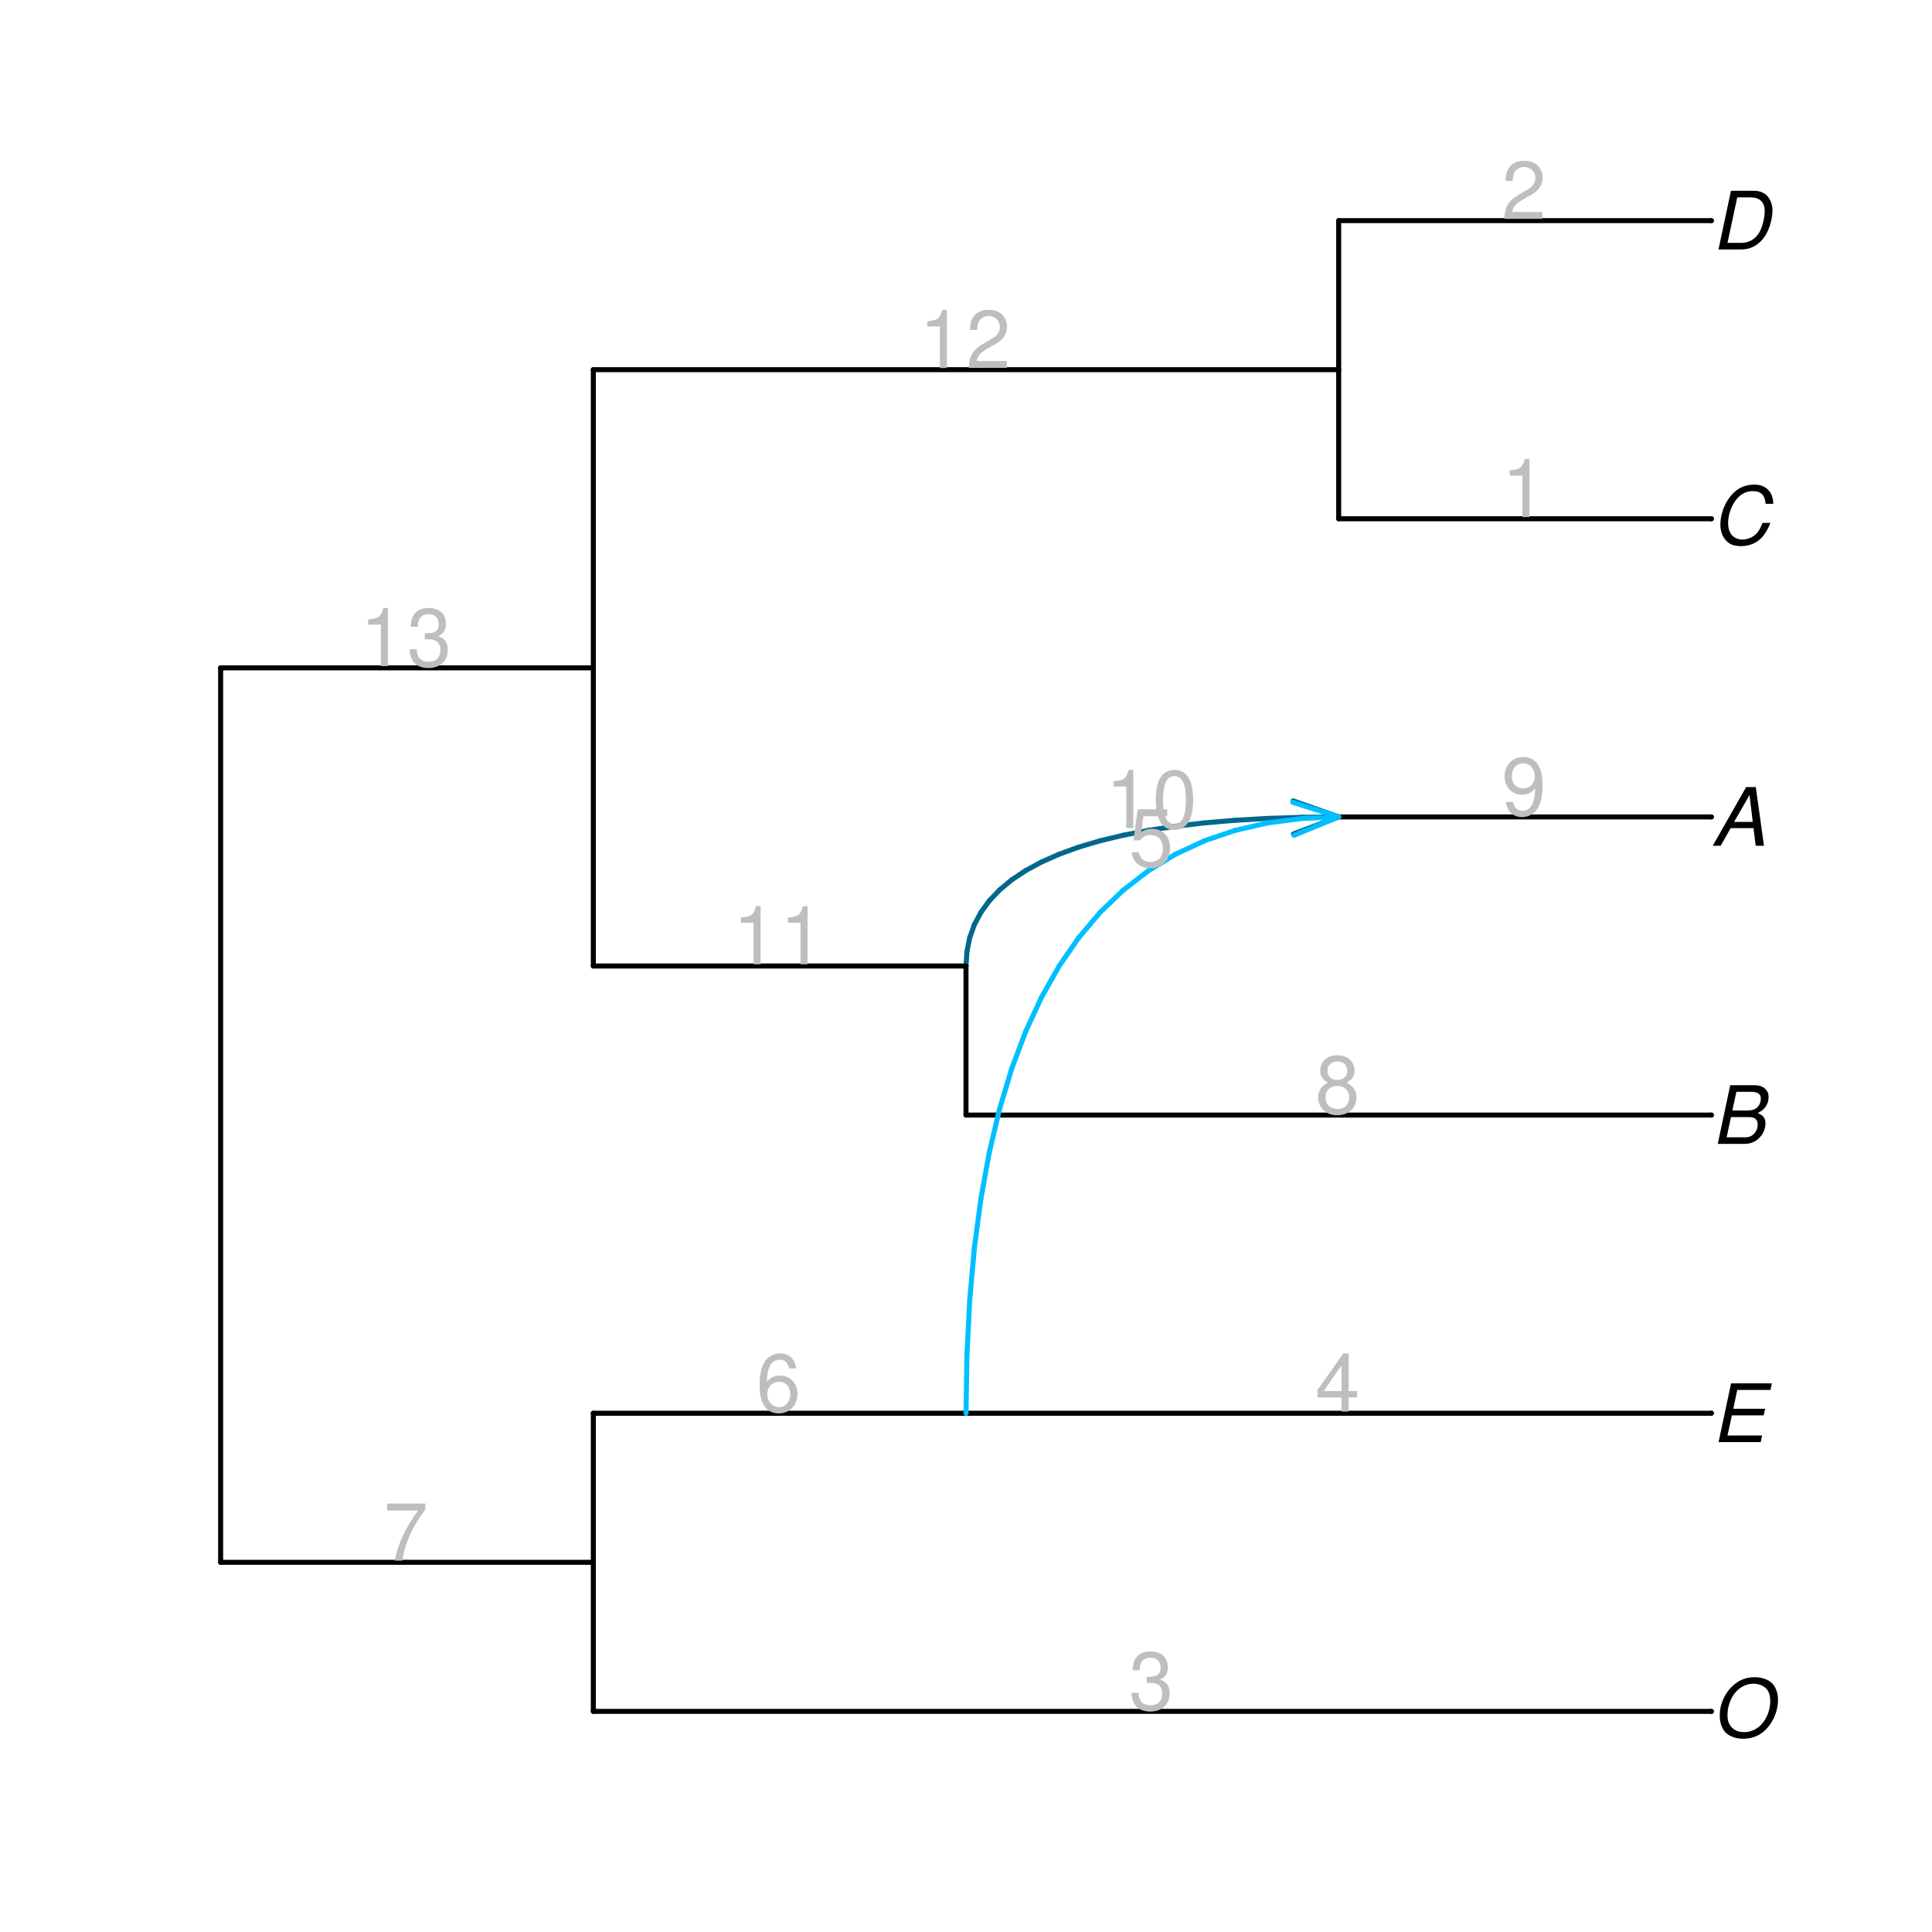
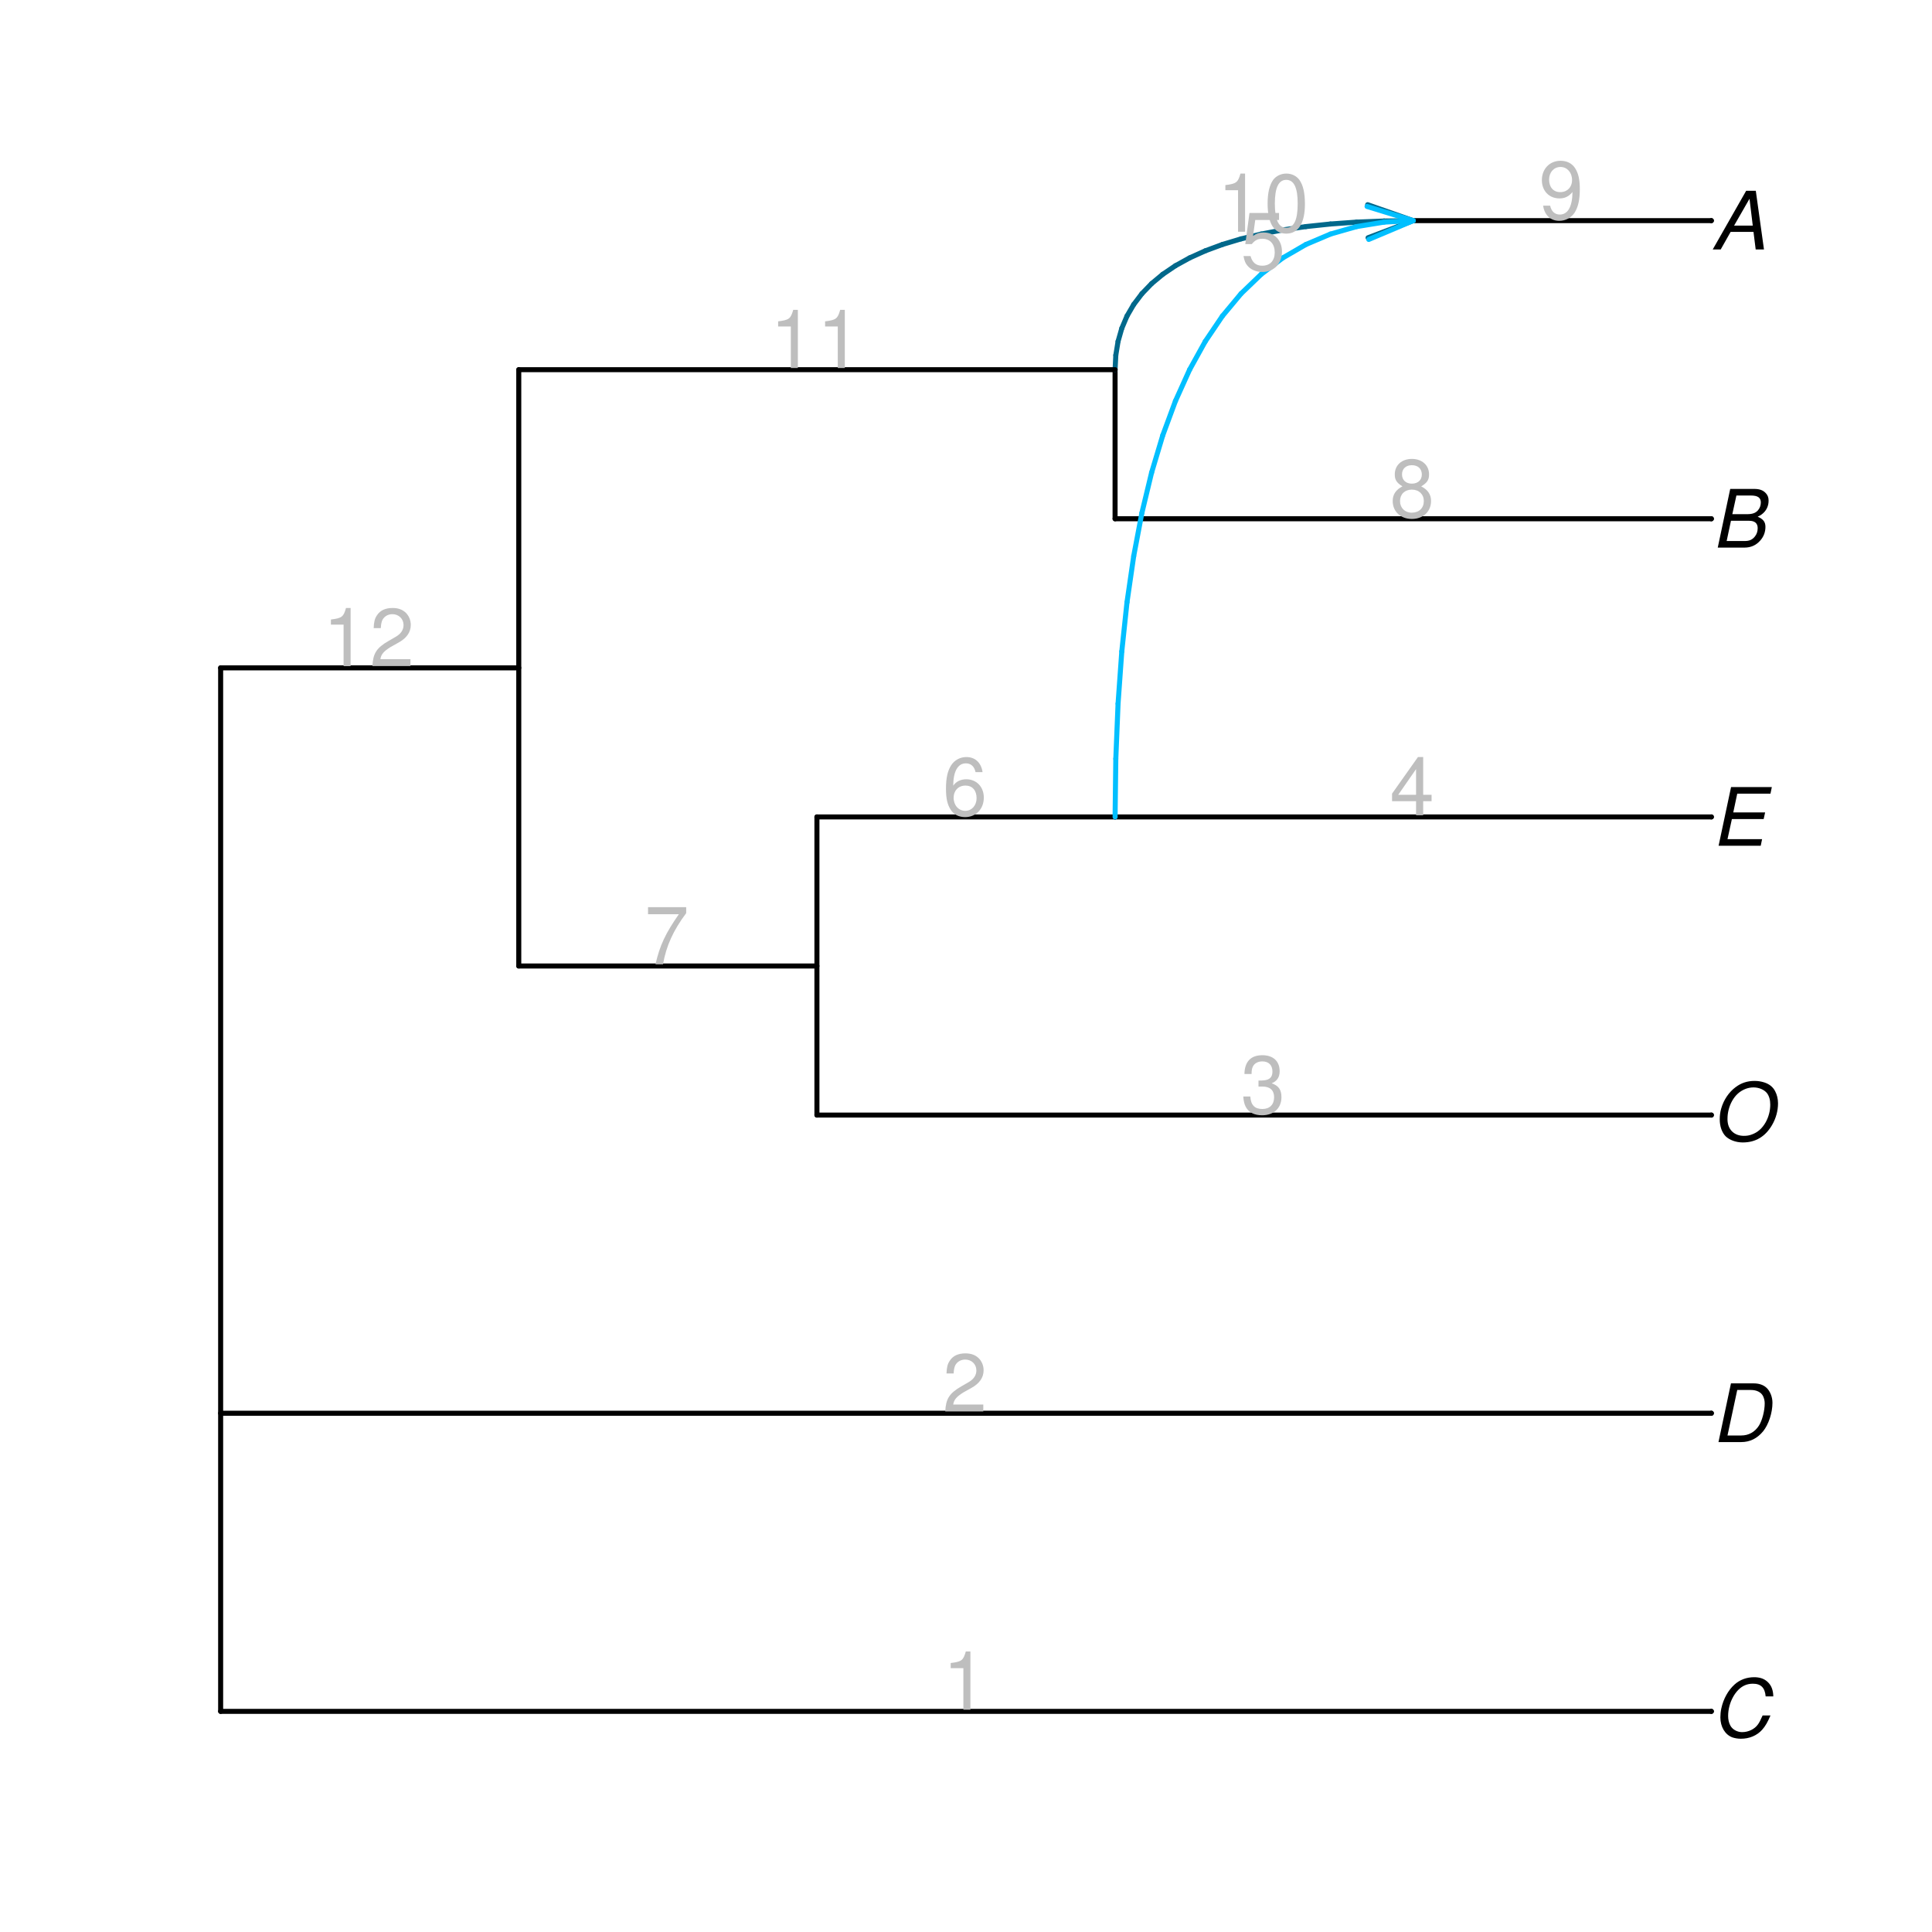
<svg xmlns="http://www.w3.org/2000/svg" xmlns:xlink="http://www.w3.org/1999/xlink" width="288pt" height="288pt" viewBox="0 0 288 288">
  <defs>
    <g>
      <g id="glyph-0-0">
        <path d="M 9.234 -6.031 C 9.219 -6.547 9.156 -6.859 9.031 -7.219 C 8.781 -7.938 8.156 -8.531 7.422 -8.75 C 7.109 -8.844 6.75 -8.891 6.391 -8.891 C 5.266 -8.891 4.25 -8.516 3.469 -7.812 C 2.5 -6.938 1.797 -5.672 1.484 -4.234 C 1.391 -3.797 1.344 -3.344 1.344 -2.906 C 1.344 -1.484 2.047 -0.328 3.125 0.078 C 3.5 0.203 3.938 0.281 4.406 0.281 C 5.672 0.281 6.781 -0.188 7.562 -1.047 C 8.031 -1.562 8.406 -2.219 8.812 -3.188 L 7.641 -3.188 C 7.344 -2.516 7.156 -2.141 6.938 -1.844 C 6.438 -1.141 5.516 -0.703 4.578 -0.703 C 3.859 -0.703 3.141 -1.094 2.828 -1.688 C 2.609 -2.094 2.5 -2.578 2.5 -3.125 C 2.5 -5.078 3.594 -7.094 5 -7.688 C 5.359 -7.844 5.766 -7.922 6.188 -7.922 C 7.391 -7.922 7.984 -7.328 8.094 -6.031 Z M 9.234 -6.031 " />
      </g>
      <g id="glyph-0-1">
        <path d="M 1.062 0 L 4.453 0 C 5.75 0 6.844 -0.547 7.719 -1.609 C 8.531 -2.609 9.109 -4.359 9.109 -5.859 C 9.109 -6.734 8.75 -7.625 8.188 -8.125 C 7.734 -8.531 7.094 -8.75 6.312 -8.75 L 2.922 -8.75 Z M 2.406 -0.984 L 3.859 -7.766 L 5.906 -7.766 C 6.734 -7.766 7.375 -7.453 7.688 -6.891 C 7.859 -6.547 7.953 -6.188 7.953 -5.766 C 7.953 -4.656 7.578 -3.219 7.094 -2.453 C 6.484 -1.5 5.562 -0.984 4.469 -0.984 Z M 2.406 -0.984 " />
      </g>
      <g id="glyph-0-2">
        <path d="M 6.438 -8.891 C 5.375 -8.891 4.453 -8.594 3.625 -7.969 C 2.609 -7.219 1.844 -6.078 1.469 -4.781 C 1.312 -4.25 1.25 -3.703 1.25 -3.156 C 1.25 -2.109 1.578 -1.203 2.125 -0.641 C 2.703 -0.078 3.672 0.281 4.688 0.281 C 6.594 0.281 8.047 -0.594 9.047 -2.312 C 9.641 -3.328 9.938 -4.453 9.938 -5.562 C 9.938 -6.203 9.781 -6.859 9.5 -7.375 C 9.172 -8 8.641 -8.422 7.875 -8.672 C 7.422 -8.812 6.969 -8.891 6.438 -8.891 Z M 6.297 -7.922 C 7.109 -7.922 7.891 -7.578 8.297 -7.062 C 8.609 -6.641 8.781 -6.078 8.781 -5.359 C 8.781 -4.453 8.547 -3.531 8.094 -2.719 C 7.578 -1.812 6.906 -1.219 6.031 -0.906 C 5.641 -0.75 5.266 -0.703 4.844 -0.703 C 3.547 -0.703 2.609 -1.469 2.438 -2.719 C 2.406 -2.891 2.406 -3.078 2.406 -3.25 C 2.406 -4.156 2.641 -5.094 3.094 -5.906 C 3.594 -6.797 4.266 -7.391 5.141 -7.719 C 5.531 -7.859 5.891 -7.922 6.297 -7.922 Z M 6.297 -7.922 " />
      </g>
      <g id="glyph-0-3">
        <path d="M 3.062 -3.984 L 7.797 -3.984 L 8.016 -4.969 L 3.266 -4.969 L 3.859 -7.766 L 8.812 -7.766 L 9.016 -8.75 L 2.938 -8.75 L 1.078 0 L 7.359 0 L 7.562 -0.984 L 2.406 -0.984 Z M 3.062 -3.984 " />
      </g>
      <g id="glyph-0-4">
        <path d="M 0.953 0 L 4.906 0 C 5.891 0 6.656 -0.344 7.281 -1.047 C 7.797 -1.625 8.062 -2.312 8.062 -3.094 C 8.062 -3.828 7.734 -4.25 6.906 -4.609 C 7.766 -4.984 8.328 -5.656 8.484 -6.484 C 8.516 -6.641 8.531 -6.812 8.531 -7.016 C 8.531 -7.469 8.406 -7.812 8.094 -8.141 C 7.688 -8.562 7.188 -8.75 6.359 -8.75 L 2.812 -8.75 Z M 3.125 -4.984 L 3.734 -7.766 L 5.891 -7.766 C 6.922 -7.766 7.375 -7.438 7.375 -6.734 C 7.375 -6.281 7.219 -5.859 6.922 -5.531 C 6.562 -5.141 6.094 -4.984 5.297 -4.984 Z M 2.281 -0.984 L 2.922 -4 L 5.641 -4 C 6.469 -4 6.906 -3.625 6.906 -2.906 C 6.906 -2.438 6.781 -2.031 6.5 -1.672 C 6.125 -1.188 5.672 -0.984 5 -0.984 Z M 2.281 -0.984 " />
      </g>
      <g id="glyph-0-5">
        <path d="M 6.281 -2.625 L 6.609 0 L 7.844 0 L 6.625 -8.75 L 5.188 -8.75 L 0.203 0 L 1.391 0 L 2.875 -2.625 Z M 6.172 -3.562 L 3.391 -3.562 L 5.688 -7.562 Z M 6.172 -3.562 " />
      </g>
      <g id="glyph-1-0">
        <path d="M 3.109 -6.188 L 3.109 0 L 4.156 0 L 4.156 -8.672 L 3.469 -8.672 C 3.094 -7.344 2.859 -7.156 1.219 -6.953 L 1.219 -6.188 Z M 3.109 -6.188 " />
      </g>
      <g id="glyph-1-1">
        <path d="M 6.078 -1.047 L 1.594 -1.047 C 1.703 -1.766 2.094 -2.219 3.125 -2.859 L 4.328 -3.531 C 5.516 -4.188 6.125 -5.078 6.125 -6.141 C 6.125 -6.859 5.844 -7.531 5.344 -8 C 4.844 -8.453 4.219 -8.672 3.406 -8.672 C 2.328 -8.672 1.531 -8.297 1.062 -7.547 C 0.75 -7.094 0.625 -6.547 0.594 -5.672 L 1.656 -5.672 C 1.688 -6.266 1.766 -6.609 1.906 -6.906 C 2.188 -7.422 2.734 -7.75 3.375 -7.75 C 4.328 -7.75 5.047 -7.062 5.047 -6.125 C 5.047 -5.422 4.656 -4.828 3.906 -4.391 L 2.797 -3.75 C 1.016 -2.719 0.5 -1.906 0.406 -0.016 L 6.078 -0.016 Z M 6.078 -1.047 " />
      </g>
      <g id="glyph-1-2">
        <path d="M 2.656 -4 L 3.234 -4 C 4.375 -4 4.984 -3.453 4.984 -2.406 C 4.984 -1.312 4.328 -0.656 3.234 -0.656 C 2.078 -0.656 1.516 -1.25 1.438 -2.516 L 0.391 -2.516 C 0.438 -1.828 0.547 -1.375 0.75 -0.984 C 1.203 -0.141 2.031 0.281 3.188 0.281 C 4.938 0.281 6.078 -0.781 6.078 -2.422 C 6.078 -3.531 5.656 -4.125 4.625 -4.484 C 5.422 -4.812 5.812 -5.406 5.812 -6.281 C 5.812 -7.781 4.844 -8.672 3.234 -8.672 C 1.516 -8.672 0.594 -7.719 0.562 -5.875 L 1.625 -5.875 C 1.625 -6.406 1.688 -6.703 1.812 -6.969 C 2.047 -7.469 2.578 -7.75 3.234 -7.75 C 4.172 -7.75 4.734 -7.188 4.734 -6.25 C 4.734 -5.641 4.531 -5.266 4.062 -5.062 C 3.766 -4.938 3.391 -4.891 2.656 -4.891 Z M 2.656 -4 " />
      </g>
      <g id="glyph-1-3">
        <path d="M 3.922 -2.094 L 3.922 0 L 4.984 0 L 4.984 -2.094 L 6.234 -2.094 L 6.234 -3.047 L 4.984 -3.047 L 4.984 -8.672 L 4.203 -8.672 L 0.344 -3.219 L 0.344 -2.094 Z M 3.922 -3.047 L 1.266 -3.047 L 3.922 -6.875 Z M 3.922 -3.047 " />
      </g>
      <g id="glyph-1-4">
        <path d="M 5.719 -8.516 L 1.312 -8.516 L 0.688 -3.875 L 1.656 -3.875 C 2.141 -4.469 2.562 -4.672 3.234 -4.672 C 4.375 -4.672 5.078 -3.891 5.078 -2.625 C 5.078 -1.406 4.375 -0.656 3.219 -0.656 C 2.297 -0.656 1.734 -1.125 1.469 -2.094 L 0.422 -2.094 C 0.562 -1.391 0.688 -1.062 0.938 -0.75 C 1.422 -0.094 2.281 0.281 3.234 0.281 C 4.953 0.281 6.156 -0.969 6.156 -2.766 C 6.156 -4.453 5.047 -5.609 3.406 -5.609 C 2.812 -5.609 2.328 -5.453 1.844 -5.094 L 2.172 -7.469 L 5.719 -7.469 Z M 5.719 -8.516 " />
      </g>
      <g id="glyph-1-5">
        <path d="M 5.969 -6.422 C 5.766 -7.844 4.859 -8.672 3.562 -8.672 C 2.625 -8.672 1.781 -8.219 1.281 -7.438 C 0.75 -6.594 0.516 -5.531 0.516 -3.953 C 0.516 -2.5 0.719 -1.578 1.234 -0.797 C 1.688 -0.094 2.438 0.281 3.375 0.281 C 4.984 0.281 6.156 -0.938 6.156 -2.625 C 6.156 -4.219 5.078 -5.359 3.547 -5.359 C 2.719 -5.359 2.047 -5.047 1.594 -4.406 C 1.609 -6.547 2.281 -7.734 3.484 -7.734 C 4.234 -7.734 4.75 -7.266 4.922 -6.422 Z M 3.422 -4.422 C 4.438 -4.422 5.078 -3.703 5.078 -2.547 C 5.078 -1.453 4.359 -0.656 3.391 -0.656 C 2.406 -0.656 1.656 -1.484 1.656 -2.594 C 1.656 -3.672 2.375 -4.422 3.422 -4.422 Z M 3.422 -4.422 " />
      </g>
      <g id="glyph-1-6">
        <path d="M 6.234 -8.516 L 0.547 -8.516 L 0.547 -7.469 L 5.141 -7.469 C 3.125 -4.578 2.297 -2.797 1.656 0 L 2.781 0 C 3.25 -2.719 4.312 -5.062 6.234 -7.625 Z M 6.234 -8.516 " />
      </g>
      <g id="glyph-1-7">
        <path d="M 4.688 -4.578 C 5.578 -5.109 5.859 -5.547 5.859 -6.359 C 5.859 -7.734 4.812 -8.672 3.297 -8.672 C 1.797 -8.672 0.75 -7.734 0.75 -6.375 C 0.75 -5.547 1.016 -5.125 1.891 -4.578 C 0.922 -4.078 0.438 -3.375 0.438 -2.406 C 0.438 -0.828 1.609 0.281 3.297 0.281 C 4.984 0.281 6.156 -0.828 6.156 -2.406 C 6.156 -3.375 5.672 -4.078 4.688 -4.578 Z M 3.297 -7.734 C 4.203 -7.734 4.781 -7.203 4.781 -6.344 C 4.781 -5.516 4.188 -4.984 3.297 -4.984 C 2.406 -4.984 1.828 -5.516 1.828 -6.359 C 1.828 -7.203 2.406 -7.734 3.297 -7.734 Z M 3.297 -4.094 C 4.359 -4.094 5.078 -3.391 5.078 -2.391 C 5.078 -1.344 4.375 -0.656 3.281 -0.656 C 2.25 -0.656 1.531 -1.375 1.531 -2.375 C 1.531 -3.406 2.234 -4.094 3.297 -4.094 Z M 3.297 -4.094 " />
      </g>
      <g id="glyph-1-8">
        <path d="M 0.641 -1.984 C 0.844 -0.562 1.75 0.281 3.047 0.281 C 4 0.281 4.844 -0.188 5.344 -0.953 C 5.875 -1.812 6.109 -2.875 6.109 -4.438 C 6.109 -5.906 5.891 -6.828 5.391 -7.594 C 4.922 -8.297 4.172 -8.672 3.234 -8.672 C 1.625 -8.672 0.453 -7.469 0.453 -5.781 C 0.453 -4.188 1.531 -3.062 3.078 -3.062 C 3.875 -3.062 4.469 -3.344 5.016 -4.016 C 5 -1.844 4.328 -0.656 3.125 -0.656 C 2.375 -0.656 1.859 -1.141 1.688 -1.984 Z M 3.234 -7.75 C 4.219 -7.75 4.953 -6.922 4.953 -5.812 C 4.953 -4.734 4.234 -4 3.188 -4 C 2.172 -4 1.531 -4.719 1.531 -5.875 C 1.531 -6.953 2.25 -7.75 3.234 -7.75 Z M 3.234 -7.75 " />
      </g>
      <g id="glyph-1-9">
        <path d="M 3.297 -8.672 C 2.516 -8.672 1.781 -8.312 1.344 -7.734 C 0.797 -6.953 0.516 -5.812 0.516 -4.203 C 0.516 -1.266 1.469 0.281 3.297 0.281 C 5.094 0.281 6.078 -1.266 6.078 -4.125 C 6.078 -5.812 5.812 -6.938 5.25 -7.734 C 4.812 -8.328 4.109 -8.672 3.297 -8.672 Z M 3.297 -7.734 C 4.438 -7.734 5 -6.578 5 -4.219 C 5 -1.75 4.453 -0.594 3.281 -0.594 C 2.156 -0.594 1.594 -1.797 1.594 -4.188 C 1.594 -6.578 2.156 -7.734 3.297 -7.734 Z M 3.297 -7.734 " />
      </g>
    </g>
  </defs>
  <rect x="-28.8" y="-28.8" width="345.6" height="345.6" fill="rgb(100%, 100%, 100%)" fill-opacity="1" />
+   <path fill="none" stroke-width="0.75" stroke-linecap="round" stroke-linejoin="round" stroke="rgb(0%, 0%, 0%)" stroke-opacity="1" stroke-miterlimit="10" d="M 255.109 255.109 L 255.109 255.109 " />
+   <path fill="none" stroke-width="0.75" stroke-linecap="round" stroke-linejoin="round" stroke="rgb(0%, 0%, 0%)" stroke-opacity="1" stroke-miterlimit="10" d="M 255.109 210.668 L 255.109 210.668 " />
+   <path fill="none" stroke-width="0.75" stroke-linecap="round" stroke-linejoin="round" stroke="rgb(0%, 0%, 0%)" stroke-opacity="1" stroke-miterlimit="10" d="M 255.109 166.223 L 255.109 166.223 " />
+   <path fill="none" stroke-width="0.75" stroke-linecap="round" stroke-linejoin="round" stroke="rgb(0%, 0%, 0%)" stroke-opacity="1" stroke-miterlimit="10" d="M 255.109 121.777 L 255.109 121.777 " />
+   <path fill="none" stroke-width="0.75" stroke-linecap="round" stroke-linejoin="round" stroke="rgb(0%, 0%, 0%)" stroke-opacity="1" stroke-miterlimit="10" d="M 166.223 121.777 L 166.223 121.777 " />
+   <path fill="none" stroke-width="0.75" stroke-linecap="round" stroke-linejoin="round" stroke="rgb(0%, 0%, 0%)" stroke-opacity="1" stroke-miterlimit="10" d="M 121.777 166.223 L 121.777 121.777 " />
  <path fill="none" stroke-width="0.75" stroke-linecap="round" stroke-linejoin="round" stroke="rgb(0%, 0%, 0%)" stroke-opacity="1" stroke-miterlimit="10" d="M 255.109 77.332 L 255.109 77.332 " />
  <path fill="none" stroke-width="0.75" stroke-linecap="round" stroke-linejoin="round" stroke="rgb(0%, 0%, 0%)" stroke-opacity="1" stroke-miterlimit="10" d="M 255.109 32.891 L 255.109 32.891 " />
-   <path fill="none" stroke-width="0.75" stroke-linecap="round" stroke-linejoin="round" stroke="rgb(0%, 0%, 0%)" stroke-opacity="1" stroke-miterlimit="10" d="M 255.109 255.109 L 255.109 255.109 " />
-   <path fill="none" stroke-width="0.75" stroke-linecap="round" stroke-linejoin="round" stroke="rgb(0%, 0%, 0%)" stroke-opacity="1" stroke-miterlimit="10" d="M 255.109 210.668 L 255.109 210.668 " />
-   <path fill="none" stroke-width="0.75" stroke-linecap="round" stroke-linejoin="round" stroke="rgb(0%, 0%, 0%)" stroke-opacity="1" stroke-miterlimit="10" d="M 144 210.668 L 144 210.668 " />
-   <path fill="none" stroke-width="0.75" stroke-linecap="round" stroke-linejoin="round" stroke="rgb(0%, 0%, 0%)" stroke-opacity="1" stroke-miterlimit="10" d="M 88.445 255.109 L 88.445 210.668 " />
-   <path fill="none" stroke-width="0.75" stroke-linecap="round" stroke-linejoin="round" stroke="rgb(0%, 0%, 0%)" stroke-opacity="1" stroke-miterlimit="10" d="M 255.109 166.223 L 255.109 166.223 " />
-   <path fill="none" stroke-width="0.75" stroke-linecap="round" stroke-linejoin="round" stroke="rgb(0%, 0%, 0%)" stroke-opacity="1" stroke-miterlimit="10" d="M 255.109 121.777 L 255.109 121.777 " />
-   <path fill="none" stroke-width="0.75" stroke-linecap="round" stroke-linejoin="round" stroke="rgb(0%, 0%, 0%)" stroke-opacity="1" stroke-miterlimit="10" d="M 199.555 121.777 L 199.555 121.777 " />
-   <path fill="none" stroke-width="0.75" stroke-linecap="round" stroke-linejoin="round" stroke="rgb(0%, 0%, 0%)" stroke-opacity="1" stroke-miterlimit="10" d="M 144 166.223 L 144 144 " />
-   <path fill="none" stroke-width="0.75" stroke-linecap="round" stroke-linejoin="round" stroke="rgb(0%, 0%, 0%)" stroke-opacity="1" stroke-miterlimit="10" d="M 88.445 144 L 88.445 55.109 " />
-   <path fill="none" stroke-width="0.75" stroke-linecap="round" stroke-linejoin="round" stroke="rgb(0%, 0%, 0%)" stroke-opacity="1" stroke-miterlimit="10" d="M 199.555 77.332 L 199.555 32.891 " />
-   <path fill="none" stroke-width="0.75" stroke-linecap="round" stroke-linejoin="round" stroke="rgb(0%, 0%, 0%)" stroke-opacity="1" stroke-miterlimit="10" d="M 32.891 232.891 L 32.891 99.555 " />
-   <path fill="none" stroke-width="0.75" stroke-linecap="round" stroke-linejoin="round" stroke="rgb(0%, 0%, 0%)" stroke-opacity="1" stroke-miterlimit="10" d="M 199.555 77.332 L 255.109 77.332 " />
-   <path fill="none" stroke-width="0.75" stroke-linecap="round" stroke-linejoin="round" stroke="rgb(0%, 0%, 0%)" stroke-opacity="1" stroke-miterlimit="10" d="M 199.555 32.891 L 255.109 32.891 " />
-   <path fill="none" stroke-width="0.75" stroke-linecap="round" stroke-linejoin="round" stroke="rgb(0%, 0%, 0%)" stroke-opacity="1" stroke-miterlimit="10" d="M 88.445 255.109 L 255.109 255.109 " />
-   <path fill="none" stroke-width="0.75" stroke-linecap="round" stroke-linejoin="round" stroke="rgb(0%, 0%, 0%)" stroke-opacity="1" stroke-miterlimit="10" d="M 144 210.668 L 255.109 210.668 " />
-   <path fill="none" stroke-width="0.75" stroke-linecap="round" stroke-linejoin="round" stroke="rgb(0%, 74.902%, 100%)" stroke-opacity="1" stroke-miterlimit="10" d="M 144 210.668 L 144 210.668 " />
-   <path fill="none" stroke-width="0.75" stroke-linecap="round" stroke-linejoin="round" stroke="rgb(0%, 0%, 0%)" stroke-opacity="1" stroke-miterlimit="10" d="M 88.445 210.668 L 144 210.668 " />
-   <path fill="none" stroke-width="0.75" stroke-linecap="round" stroke-linejoin="round" stroke="rgb(0%, 0%, 0%)" stroke-opacity="1" stroke-miterlimit="10" d="M 32.891 232.891 L 88.445 232.891 " />
-   <path fill="none" stroke-width="0.75" stroke-linecap="round" stroke-linejoin="round" stroke="rgb(0%, 0%, 0%)" stroke-opacity="1" stroke-miterlimit="10" d="M 144 166.223 L 255.109 166.223 " />
-   <path fill="none" stroke-width="0.75" stroke-linecap="round" stroke-linejoin="round" stroke="rgb(0%, 0%, 0%)" stroke-opacity="1" stroke-miterlimit="10" d="M 199.555 121.777 L 255.109 121.777 " />
-   <path fill="none" stroke-width="0.75" stroke-linecap="round" stroke-linejoin="round" stroke="rgb(0%, 40.784%, 54.51%)" stroke-opacity="1" stroke-miterlimit="10" d="M 144 144 L 144.141 141.832 " />
-   <path fill="none" stroke-width="0.75" stroke-linecap="round" stroke-linejoin="round" stroke="rgb(0%, 40.784%, 54.51%)" stroke-opacity="1" stroke-miterlimit="10" d="M 144.141 141.832 L 144.555 139.777 " />
-   <path fill="none" stroke-width="0.75" stroke-linecap="round" stroke-linejoin="round" stroke="rgb(0%, 40.784%, 54.51%)" stroke-opacity="1" stroke-miterlimit="10" d="M 144.555 139.777 L 145.25 137.832 " />
-   <path fill="none" stroke-width="0.75" stroke-linecap="round" stroke-linejoin="round" stroke="rgb(0%, 40.784%, 54.51%)" stroke-opacity="1" stroke-miterlimit="10" d="M 145.25 137.832 L 146.223 136 " />
-   <path fill="none" stroke-width="0.75" stroke-linecap="round" stroke-linejoin="round" stroke="rgb(0%, 40.784%, 54.51%)" stroke-opacity="1" stroke-miterlimit="10" d="M 146.223 136 L 147.473 134.277 " />
-   <path fill="none" stroke-width="0.75" stroke-linecap="round" stroke-linejoin="round" stroke="rgb(0%, 40.784%, 54.51%)" stroke-opacity="1" stroke-miterlimit="10" d="M 147.473 134.277 L 149 132.668 " />
-   <path fill="none" stroke-width="0.75" stroke-linecap="round" stroke-linejoin="round" stroke="rgb(0%, 40.784%, 54.51%)" stroke-opacity="1" stroke-miterlimit="10" d="M 149 132.668 L 150.805 131.168 " />
-   <path fill="none" stroke-width="0.75" stroke-linecap="round" stroke-linejoin="round" stroke="rgb(0%, 40.784%, 54.51%)" stroke-opacity="1" stroke-miterlimit="10" d="M 150.805 131.168 L 152.891 129.777 " />
-   <path fill="none" stroke-width="0.75" stroke-linecap="round" stroke-linejoin="round" stroke="rgb(0%, 40.784%, 54.51%)" stroke-opacity="1" stroke-miterlimit="10" d="M 152.891 129.777 L 155.25 128.5 " />
-   <path fill="none" stroke-width="0.75" stroke-linecap="round" stroke-linejoin="round" stroke="rgb(0%, 40.784%, 54.51%)" stroke-opacity="1" stroke-miterlimit="10" d="M 155.25 128.5 L 157.891 127.332 " />
-   <path fill="none" stroke-width="0.75" stroke-linecap="round" stroke-linejoin="round" stroke="rgb(0%, 40.784%, 54.51%)" stroke-opacity="1" stroke-miterlimit="10" d="M 157.891 127.332 L 160.805 126.277 " />
-   <path fill="none" stroke-width="0.75" stroke-linecap="round" stroke-linejoin="round" stroke="rgb(0%, 40.784%, 54.51%)" stroke-opacity="1" stroke-miterlimit="10" d="M 160.805 126.277 L 164 125.332 " />
-   <path fill="none" stroke-width="0.75" stroke-linecap="round" stroke-linejoin="round" stroke="rgb(0%, 40.784%, 54.51%)" stroke-opacity="1" stroke-miterlimit="10" d="M 164 125.332 L 167.473 124.5 " />
-   <path fill="none" stroke-width="0.75" stroke-linecap="round" stroke-linejoin="round" stroke="rgb(0%, 40.784%, 54.51%)" stroke-opacity="1" stroke-miterlimit="10" d="M 167.473 124.5 L 171.223 123.777 " />
-   <path fill="none" stroke-width="0.75" stroke-linecap="round" stroke-linejoin="round" stroke="rgb(0%, 40.784%, 54.51%)" stroke-opacity="1" stroke-miterlimit="10" d="M 171.223 123.777 L 175.25 123.168 " />
-   <path fill="none" stroke-width="0.75" stroke-linecap="round" stroke-linejoin="round" stroke="rgb(0%, 40.784%, 54.51%)" stroke-opacity="1" stroke-miterlimit="10" d="M 175.25 123.168 L 179.555 122.668 " />
-   <path fill="none" stroke-width="0.75" stroke-linecap="round" stroke-linejoin="round" stroke="rgb(0%, 40.784%, 54.51%)" stroke-opacity="1" stroke-miterlimit="10" d="M 179.555 122.668 L 184.141 122.277 " />
-   <path fill="none" stroke-width="0.75" stroke-linecap="round" stroke-linejoin="round" stroke="rgb(0%, 40.784%, 54.51%)" stroke-opacity="1" stroke-miterlimit="10" d="M 184.141 122.277 L 189 122 " />
-   <path fill="none" stroke-width="0.75" stroke-linecap="round" stroke-linejoin="round" stroke="rgb(0%, 40.784%, 54.51%)" stroke-opacity="1" stroke-miterlimit="10" d="M 189 122 L 194.141 121.832 " />
-   <path fill="none" stroke-width="0.75" stroke-linecap="round" stroke-linejoin="round" stroke="rgb(0%, 40.784%, 54.51%)" stroke-opacity="1" stroke-miterlimit="10" d="M 194.141 121.832 L 199.555 121.777 " />
-   <path fill="none" stroke-width="0.75" stroke-linecap="round" stroke-linejoin="round" stroke="rgb(0%, 40.784%, 54.51%)" stroke-opacity="1" stroke-miterlimit="10" d="M 192.816 124.309 L 199.555 121.777 L 192.766 119.383 " />
-   <path fill="none" stroke-width="0.75" stroke-linecap="round" stroke-linejoin="round" stroke="rgb(0%, 0%, 0%)" stroke-opacity="1" stroke-miterlimit="10" d="M 88.445 144 L 144 144 " />
-   <path fill="none" stroke-width="0.75" stroke-linecap="round" stroke-linejoin="round" stroke="rgb(0%, 0%, 0%)" stroke-opacity="1" stroke-miterlimit="10" d="M 88.445 55.109 L 199.555 55.109 " />
-   <path fill="none" stroke-width="0.75" stroke-linecap="round" stroke-linejoin="round" stroke="rgb(0%, 0%, 0%)" stroke-opacity="1" stroke-miterlimit="10" d="M 32.891 99.555 L 88.445 99.555 " />
-   <path fill="none" stroke-width="0.75" stroke-linecap="round" stroke-linejoin="round" stroke="rgb(0%, 74.902%, 100%)" stroke-opacity="1" stroke-miterlimit="10" d="M 144 210.668 L 144.141 202 " />
-   <path fill="none" stroke-width="0.75" stroke-linecap="round" stroke-linejoin="round" stroke="rgb(0%, 74.902%, 100%)" stroke-opacity="1" stroke-miterlimit="10" d="M 144.141 202 L 144.555 193.777 " />
-   <path fill="none" stroke-width="0.75" stroke-linecap="round" stroke-linejoin="round" stroke="rgb(0%, 74.902%, 100%)" stroke-opacity="1" stroke-miterlimit="10" d="M 144.555 193.777 L 145.25 186 " />
-   <path fill="none" stroke-width="0.75" stroke-linecap="round" stroke-linejoin="round" stroke="rgb(0%, 74.902%, 100%)" stroke-opacity="1" stroke-miterlimit="10" d="M 145.25 186 L 146.223 178.668 " />
-   <path fill="none" stroke-width="0.75" stroke-linecap="round" stroke-linejoin="round" stroke="rgb(0%, 74.902%, 100%)" stroke-opacity="1" stroke-miterlimit="10" d="M 146.223 178.668 L 147.473 171.777 " />
-   <path fill="none" stroke-width="0.75" stroke-linecap="round" stroke-linejoin="round" stroke="rgb(0%, 74.902%, 100%)" stroke-opacity="1" stroke-miterlimit="10" d="M 147.473 171.777 L 149 165.332 " />
-   <path fill="none" stroke-width="0.75" stroke-linecap="round" stroke-linejoin="round" stroke="rgb(0%, 74.902%, 100%)" stroke-opacity="1" stroke-miterlimit="10" d="M 149 165.332 L 150.805 159.332 " />
-   <path fill="none" stroke-width="0.75" stroke-linecap="round" stroke-linejoin="round" stroke="rgb(0%, 74.902%, 100%)" stroke-opacity="1" stroke-miterlimit="10" d="M 150.805 159.332 L 152.891 153.777 " />
-   <path fill="none" stroke-width="0.75" stroke-linecap="round" stroke-linejoin="round" stroke="rgb(0%, 74.902%, 100%)" stroke-opacity="1" stroke-miterlimit="10" d="M 152.891 153.777 L 155.25 148.668 " />
-   <path fill="none" stroke-width="0.75" stroke-linecap="round" stroke-linejoin="round" stroke="rgb(0%, 74.902%, 100%)" stroke-opacity="1" stroke-miterlimit="10" d="M 155.25 148.668 L 157.891 144 " />
-   <path fill="none" stroke-width="0.75" stroke-linecap="round" stroke-linejoin="round" stroke="rgb(0%, 74.902%, 100%)" stroke-opacity="1" stroke-miterlimit="10" d="M 157.891 144 L 160.805 139.777 " />
-   <path fill="none" stroke-width="0.75" stroke-linecap="round" stroke-linejoin="round" stroke="rgb(0%, 74.902%, 100%)" stroke-opacity="1" stroke-miterlimit="10" d="M 160.805 139.777 L 164 136 " />
-   <path fill="none" stroke-width="0.75" stroke-linecap="round" stroke-linejoin="round" stroke="rgb(0%, 74.902%, 100%)" stroke-opacity="1" stroke-miterlimit="10" d="M 164 136 L 167.473 132.668 " />
-   <path fill="none" stroke-width="0.75" stroke-linecap="round" stroke-linejoin="round" stroke="rgb(0%, 74.902%, 100%)" stroke-opacity="1" stroke-miterlimit="10" d="M 167.473 132.668 L 171.223 129.777 " />
-   <path fill="none" stroke-width="0.75" stroke-linecap="round" stroke-linejoin="round" stroke="rgb(0%, 74.902%, 100%)" stroke-opacity="1" stroke-miterlimit="10" d="M 171.223 129.777 L 175.25 127.332 " />
-   <path fill="none" stroke-width="0.75" stroke-linecap="round" stroke-linejoin="round" stroke="rgb(0%, 74.902%, 100%)" stroke-opacity="1" stroke-miterlimit="10" d="M 175.25 127.332 L 179.555 125.332 " />
-   <path fill="none" stroke-width="0.75" stroke-linecap="round" stroke-linejoin="round" stroke="rgb(0%, 74.902%, 100%)" stroke-opacity="1" stroke-miterlimit="10" d="M 179.555 125.332 L 184.141 123.777 " />
-   <path fill="none" stroke-width="0.75" stroke-linecap="round" stroke-linejoin="round" stroke="rgb(0%, 74.902%, 100%)" stroke-opacity="1" stroke-miterlimit="10" d="M 184.141 123.777 L 189 122.668 " />
-   <path fill="none" stroke-width="0.75" stroke-linecap="round" stroke-linejoin="round" stroke="rgb(0%, 74.902%, 100%)" stroke-opacity="1" stroke-miterlimit="10" d="M 189 122.668 L 194.141 122 " />
-   <path fill="none" stroke-width="0.75" stroke-linecap="round" stroke-linejoin="round" stroke="rgb(0%, 74.902%, 100%)" stroke-opacity="1" stroke-miterlimit="10" d="M 194.141 122 L 199.555 121.777 " />
-   <path fill="none" stroke-width="0.75" stroke-linecap="round" stroke-linejoin="round" stroke="rgb(0%, 74.902%, 100%)" stroke-opacity="1" stroke-miterlimit="10" d="M 192.895 124.516 L 199.555 121.777 L 192.695 119.594 " />
+   <path fill="none" stroke-width="0.75" stroke-linecap="round" stroke-linejoin="round" stroke="rgb(0%, 0%, 0%)" stroke-opacity="1" stroke-miterlimit="10" d="M 210.668 32.891 L 210.668 32.891 " />
+   <path fill="none" stroke-width="0.75" stroke-linecap="round" stroke-linejoin="round" stroke="rgb(0%, 0%, 0%)" stroke-opacity="1" stroke-miterlimit="10" d="M 166.223 77.332 L 166.223 55.109 " />
+   <path fill="none" stroke-width="0.75" stroke-linecap="round" stroke-linejoin="round" stroke="rgb(0%, 0%, 0%)" stroke-opacity="1" stroke-miterlimit="10" d="M 77.332 144 L 77.332 55.109 " />
+   <path fill="none" stroke-width="0.75" stroke-linecap="round" stroke-linejoin="round" stroke="rgb(0%, 0%, 0%)" stroke-opacity="1" stroke-miterlimit="10" d="M 32.891 255.109 L 32.891 99.555 " />
+   <path fill="none" stroke-width="0.75" stroke-linecap="round" stroke-linejoin="round" stroke="rgb(0%, 0%, 0%)" stroke-opacity="1" stroke-miterlimit="10" d="M 32.891 255.109 L 255.109 255.109 " />
+   <path fill="none" stroke-width="0.75" stroke-linecap="round" stroke-linejoin="round" stroke="rgb(0%, 0%, 0%)" stroke-opacity="1" stroke-miterlimit="10" d="M 32.891 210.668 L 255.109 210.668 " />
+   <path fill="none" stroke-width="0.75" stroke-linecap="round" stroke-linejoin="round" stroke="rgb(0%, 0%, 0%)" stroke-opacity="1" stroke-miterlimit="10" d="M 121.777 166.223 L 255.109 166.223 " />
+   <path fill="none" stroke-width="0.75" stroke-linecap="round" stroke-linejoin="round" stroke="rgb(0%, 0%, 0%)" stroke-opacity="1" stroke-miterlimit="10" d="M 166.223 121.777 L 255.109 121.777 " />
+   <path fill="none" stroke-width="0.75" stroke-linecap="round" stroke-linejoin="round" stroke="rgb(0%, 74.902%, 100%)" stroke-opacity="1" stroke-miterlimit="10" d="M 166.223 121.777 L 166.223 121.777 " />
+   <path fill="none" stroke-width="0.75" stroke-linecap="round" stroke-linejoin="round" stroke="rgb(0%, 0%, 0%)" stroke-opacity="1" stroke-miterlimit="10" d="M 121.777 121.777 L 166.223 121.777 " />
+   <path fill="none" stroke-width="0.75" stroke-linecap="round" stroke-linejoin="round" stroke="rgb(0%, 0%, 0%)" stroke-opacity="1" stroke-miterlimit="10" d="M 77.332 144 L 121.777 144 " />
+   <path fill="none" stroke-width="0.75" stroke-linecap="round" stroke-linejoin="round" stroke="rgb(0%, 0%, 0%)" stroke-opacity="1" stroke-miterlimit="10" d="M 166.223 77.332 L 255.109 77.332 " />
+   <path fill="none" stroke-width="0.75" stroke-linecap="round" stroke-linejoin="round" stroke="rgb(0%, 0%, 0%)" stroke-opacity="1" stroke-miterlimit="10" d="M 210.668 32.891 L 255.109 32.891 " />
+   <path fill="none" stroke-width="0.75" stroke-linecap="round" stroke-linejoin="round" stroke="rgb(0%, 40.784%, 54.51%)" stroke-opacity="1" stroke-miterlimit="10" d="M 166.223 55.109 L 166.332 52.945 " />
+   <path fill="none" stroke-width="0.75" stroke-linecap="round" stroke-linejoin="round" stroke="rgb(0%, 40.784%, 54.51%)" stroke-opacity="1" stroke-miterlimit="10" d="M 166.332 52.945 L 166.668 50.891 " />
+   <path fill="none" stroke-width="0.75" stroke-linecap="round" stroke-linejoin="round" stroke="rgb(0%, 40.784%, 54.51%)" stroke-opacity="1" stroke-miterlimit="10" d="M 166.668 50.891 L 167.223 48.945 " />
+   <path fill="none" stroke-width="0.75" stroke-linecap="round" stroke-linejoin="round" stroke="rgb(0%, 40.784%, 54.51%)" stroke-opacity="1" stroke-miterlimit="10" d="M 167.223 48.945 L 168 47.109 " />
+   <path fill="none" stroke-width="0.75" stroke-linecap="round" stroke-linejoin="round" stroke="rgb(0%, 40.784%, 54.51%)" stroke-opacity="1" stroke-miterlimit="10" d="M 168 47.109 L 169 45.391 " />
+   <path fill="none" stroke-width="0.75" stroke-linecap="round" stroke-linejoin="round" stroke="rgb(0%, 40.784%, 54.51%)" stroke-opacity="1" stroke-miterlimit="10" d="M 169 45.391 L 170.223 43.777 " />
+   <path fill="none" stroke-width="0.75" stroke-linecap="round" stroke-linejoin="round" stroke="rgb(0%, 40.784%, 54.51%)" stroke-opacity="1" stroke-miterlimit="10" d="M 170.223 43.777 L 171.668 42.277 " />
+   <path fill="none" stroke-width="0.75" stroke-linecap="round" stroke-linejoin="round" stroke="rgb(0%, 40.784%, 54.51%)" stroke-opacity="1" stroke-miterlimit="10" d="M 171.668 42.277 L 173.332 40.891 " />
+   <path fill="none" stroke-width="0.75" stroke-linecap="round" stroke-linejoin="round" stroke="rgb(0%, 40.784%, 54.51%)" stroke-opacity="1" stroke-miterlimit="10" d="M 173.332 40.891 L 175.223 39.609 " />
+   <path fill="none" stroke-width="0.75" stroke-linecap="round" stroke-linejoin="round" stroke="rgb(0%, 40.784%, 54.51%)" stroke-opacity="1" stroke-miterlimit="10" d="M 175.223 39.609 L 177.332 38.445 " />
+   <path fill="none" stroke-width="0.75" stroke-linecap="round" stroke-linejoin="round" stroke="rgb(0%, 40.784%, 54.51%)" stroke-opacity="1" stroke-miterlimit="10" d="M 177.332 38.445 L 179.668 37.391 " />
+   <path fill="none" stroke-width="0.75" stroke-linecap="round" stroke-linejoin="round" stroke="rgb(0%, 40.784%, 54.51%)" stroke-opacity="1" stroke-miterlimit="10" d="M 179.668 37.391 L 182.223 36.445 " />
+   <path fill="none" stroke-width="0.75" stroke-linecap="round" stroke-linejoin="round" stroke="rgb(0%, 40.784%, 54.51%)" stroke-opacity="1" stroke-miterlimit="10" d="M 182.223 36.445 L 185 35.609 " />
+   <path fill="none" stroke-width="0.75" stroke-linecap="round" stroke-linejoin="round" stroke="rgb(0%, 40.784%, 54.51%)" stroke-opacity="1" stroke-miterlimit="10" d="M 185 35.609 L 188 34.891 " />
+   <path fill="none" stroke-width="0.75" stroke-linecap="round" stroke-linejoin="round" stroke="rgb(0%, 40.784%, 54.51%)" stroke-opacity="1" stroke-miterlimit="10" d="M 188 34.891 L 191.223 34.277 " />
+   <path fill="none" stroke-width="0.75" stroke-linecap="round" stroke-linejoin="round" stroke="rgb(0%, 40.784%, 54.51%)" stroke-opacity="1" stroke-miterlimit="10" d="M 191.223 34.277 L 194.668 33.777 " />
+   <path fill="none" stroke-width="0.75" stroke-linecap="round" stroke-linejoin="round" stroke="rgb(0%, 40.784%, 54.51%)" stroke-opacity="1" stroke-miterlimit="10" d="M 194.668 33.777 L 198.332 33.391 " />
+   <path fill="none" stroke-width="0.75" stroke-linecap="round" stroke-linejoin="round" stroke="rgb(0%, 40.784%, 54.51%)" stroke-opacity="1" stroke-miterlimit="10" d="M 198.332 33.391 L 202.223 33.109 " />
+   <path fill="none" stroke-width="0.75" stroke-linecap="round" stroke-linejoin="round" stroke="rgb(0%, 40.784%, 54.51%)" stroke-opacity="1" stroke-miterlimit="10" d="M 202.223 33.109 L 206.332 32.945 " />
+   <path fill="none" stroke-width="0.75" stroke-linecap="round" stroke-linejoin="round" stroke="rgb(0%, 40.784%, 54.51%)" stroke-opacity="1" stroke-miterlimit="10" d="M 206.332 32.945 L 210.668 32.891 " />
+   <path fill="none" stroke-width="0.75" stroke-linecap="round" stroke-linejoin="round" stroke="rgb(0%, 40.784%, 54.51%)" stroke-opacity="1" stroke-miterlimit="10" d="M 203.934 35.438 L 210.668 32.891 L 203.871 30.512 " />
+   <path fill="none" stroke-width="0.75" stroke-linecap="round" stroke-linejoin="round" stroke="rgb(0%, 0%, 0%)" stroke-opacity="1" stroke-miterlimit="10" d="M 77.332 55.109 L 166.223 55.109 " />
+   <path fill="none" stroke-width="0.75" stroke-linecap="round" stroke-linejoin="round" stroke="rgb(0%, 0%, 0%)" stroke-opacity="1" stroke-miterlimit="10" d="M 32.891 99.555 L 77.332 99.555 " />
+   <path fill="none" stroke-width="0.75" stroke-linecap="round" stroke-linejoin="round" stroke="rgb(0%, 74.902%, 100%)" stroke-opacity="1" stroke-miterlimit="10" d="M 166.223 121.777 L 166.332 113.109 " />
+   <path fill="none" stroke-width="0.75" stroke-linecap="round" stroke-linejoin="round" stroke="rgb(0%, 74.902%, 100%)" stroke-opacity="1" stroke-miterlimit="10" d="M 166.332 113.109 L 166.668 104.891 " />
+   <path fill="none" stroke-width="0.75" stroke-linecap="round" stroke-linejoin="round" stroke="rgb(0%, 74.902%, 100%)" stroke-opacity="1" stroke-miterlimit="10" d="M 166.668 104.891 L 167.223 97.109 " />
+   <path fill="none" stroke-width="0.75" stroke-linecap="round" stroke-linejoin="round" stroke="rgb(0%, 74.902%, 100%)" stroke-opacity="1" stroke-miterlimit="10" d="M 167.223 97.109 L 168 89.777 " />
+   <path fill="none" stroke-width="0.75" stroke-linecap="round" stroke-linejoin="round" stroke="rgb(0%, 74.902%, 100%)" stroke-opacity="1" stroke-miterlimit="10" d="M 168 89.777 L 169 82.891 " />
+   <path fill="none" stroke-width="0.75" stroke-linecap="round" stroke-linejoin="round" stroke="rgb(0%, 74.902%, 100%)" stroke-opacity="1" stroke-miterlimit="10" d="M 169 82.891 L 170.223 76.445 " />
+   <path fill="none" stroke-width="0.75" stroke-linecap="round" stroke-linejoin="round" stroke="rgb(0%, 74.902%, 100%)" stroke-opacity="1" stroke-miterlimit="10" d="M 170.223 76.445 L 171.668 70.445 " />
+   <path fill="none" stroke-width="0.75" stroke-linecap="round" stroke-linejoin="round" stroke="rgb(0%, 74.902%, 100%)" stroke-opacity="1" stroke-miterlimit="10" d="M 171.668 70.445 L 173.332 64.891 " />
+   <path fill="none" stroke-width="0.75" stroke-linecap="round" stroke-linejoin="round" stroke="rgb(0%, 74.902%, 100%)" stroke-opacity="1" stroke-miterlimit="10" d="M 173.332 64.891 L 175.223 59.777 " />
+   <path fill="none" stroke-width="0.75" stroke-linecap="round" stroke-linejoin="round" stroke="rgb(0%, 74.902%, 100%)" stroke-opacity="1" stroke-miterlimit="10" d="M 175.223 59.777 L 177.332 55.109 " />
+   <path fill="none" stroke-width="0.75" stroke-linecap="round" stroke-linejoin="round" stroke="rgb(0%, 74.902%, 100%)" stroke-opacity="1" stroke-miterlimit="10" d="M 177.332 55.109 L 179.668 50.891 " />
+   <path fill="none" stroke-width="0.75" stroke-linecap="round" stroke-linejoin="round" stroke="rgb(0%, 74.902%, 100%)" stroke-opacity="1" stroke-miterlimit="10" d="M 179.668 50.891 L 182.223 47.109 " />
+   <path fill="none" stroke-width="0.75" stroke-linecap="round" stroke-linejoin="round" stroke="rgb(0%, 74.902%, 100%)" stroke-opacity="1" stroke-miterlimit="10" d="M 182.223 47.109 L 185 43.777 " />
+   <path fill="none" stroke-width="0.75" stroke-linecap="round" stroke-linejoin="round" stroke="rgb(0%, 74.902%, 100%)" stroke-opacity="1" stroke-miterlimit="10" d="M 185 43.777 L 188 40.891 " />
+   <path fill="none" stroke-width="0.75" stroke-linecap="round" stroke-linejoin="round" stroke="rgb(0%, 74.902%, 100%)" stroke-opacity="1" stroke-miterlimit="10" d="M 188 40.891 L 191.223 38.445 " />
+   <path fill="none" stroke-width="0.75" stroke-linecap="round" stroke-linejoin="round" stroke="rgb(0%, 74.902%, 100%)" stroke-opacity="1" stroke-miterlimit="10" d="M 191.223 38.445 L 194.668 36.445 " />
+   <path fill="none" stroke-width="0.75" stroke-linecap="round" stroke-linejoin="round" stroke="rgb(0%, 74.902%, 100%)" stroke-opacity="1" stroke-miterlimit="10" d="M 194.668 36.445 L 198.332 34.891 " />
+   <path fill="none" stroke-width="0.75" stroke-linecap="round" stroke-linejoin="round" stroke="rgb(0%, 74.902%, 100%)" stroke-opacity="1" stroke-miterlimit="10" d="M 198.332 34.891 L 202.223 33.777 " />
+   <path fill="none" stroke-width="0.75" stroke-linecap="round" stroke-linejoin="round" stroke="rgb(0%, 74.902%, 100%)" stroke-opacity="1" stroke-miterlimit="10" d="M 202.223 33.777 L 206.332 33.109 " />
+   <path fill="none" stroke-width="0.75" stroke-linecap="round" stroke-linejoin="round" stroke="rgb(0%, 74.902%, 100%)" stroke-opacity="1" stroke-miterlimit="10" d="M 206.332 33.109 L 210.668 32.891 " />
+   <path fill="none" stroke-width="0.75" stroke-linecap="round" stroke-linejoin="round" stroke="rgb(0%, 74.902%, 100%)" stroke-opacity="1" stroke-miterlimit="10" d="M 204.035 35.695 L 210.668 32.891 L 203.785 30.777 " />
  <g fill="rgb(0%, 0%, 0%)" fill-opacity="1">
-     <use xlink:href="#glyph-0-0" x="255.109" y="81.132" />
+     <use xlink:href="#glyph-0-0" x="255.109" y="258.909" />
  </g>
  <g fill="rgb(0%, 0%, 0%)" fill-opacity="1">
-     <use xlink:href="#glyph-0-1" x="255.109" y="37.19" />
+     <use xlink:href="#glyph-0-1" x="255.109" y="214.968" />
  </g>
  <g fill="rgb(0%, 0%, 0%)" fill-opacity="1">
-     <use xlink:href="#glyph-0-2" x="255.109" y="258.909" />
+     <use xlink:href="#glyph-0-2" x="255.109" y="170.022" />
  </g>
  <g fill="rgb(0%, 0%, 0%)" fill-opacity="1">
-     <use xlink:href="#glyph-0-3" x="255.109" y="214.968" />
+     <use xlink:href="#glyph-0-3" x="255.109" y="126.077" />
  </g>
  <g fill="rgb(0%, 0%, 0%)" fill-opacity="1">
-     <use xlink:href="#glyph-0-4" x="255.109" y="170.522" />
+     <use xlink:href="#glyph-0-4" x="255.109" y="81.632" />
  </g>
  <g fill="rgb(0%, 0%, 0%)" fill-opacity="1">
-     <use xlink:href="#glyph-0-5" x="255.109" y="126.077" />
+     <use xlink:href="#glyph-0-5" x="255.109" y="37.19" />
  </g>
  <g fill="rgb(74.51%, 74.51%, 74.51%)" fill-opacity="1">
-     <use xlink:href="#glyph-1-0" x="223.832" y="77.08" />
+     <use xlink:href="#glyph-1-0" x="140.5" y="254.857" />
  </g>
  <g fill="rgb(74.51%, 74.51%, 74.51%)" fill-opacity="1">
-     <use xlink:href="#glyph-1-1" x="223.832" y="32.639" />
+     <use xlink:href="#glyph-1-1" x="140.5" y="210.416" />
  </g>
  <g fill="rgb(74.51%, 74.51%, 74.51%)" fill-opacity="1">
-     <use xlink:href="#glyph-1-2" x="168.277" y="254.857" />
+     <use xlink:href="#glyph-1-2" x="184.945" y="165.971" />
  </g>
  <g fill="rgb(74.51%, 74.51%, 74.51%)" fill-opacity="1">
-     <use xlink:href="#glyph-1-3" x="196.055" y="210.416" />
+     <use xlink:href="#glyph-1-3" x="207.168" y="121.525" />
  </g>
  <g fill="rgb(74.51%, 74.51%, 74.51%)" fill-opacity="1">
-     <use xlink:href="#glyph-1-4" x="168.277" y="129.15" />
+     <use xlink:href="#glyph-1-4" x="184.945" y="40.264" />
  </g>
  <g fill="rgb(74.51%, 74.51%, 74.51%)" fill-opacity="1">
-     <use xlink:href="#glyph-1-5" x="112.723" y="210.416" />
+     <use xlink:href="#glyph-1-5" x="140.5" y="121.525" />
  </g>
  <g fill="rgb(74.51%, 74.51%, 74.51%)" fill-opacity="1">
-     <use xlink:href="#glyph-1-6" x="57.168" y="232.639" />
+     <use xlink:href="#glyph-1-6" x="96.055" y="143.748" />
  </g>
  <g fill="rgb(74.51%, 74.51%, 74.51%)" fill-opacity="1">
-     <use xlink:href="#glyph-1-7" x="196.055" y="165.971" />
+     <use xlink:href="#glyph-1-7" x="207.168" y="77.08" />
  </g>
  <g fill="rgb(74.51%, 74.51%, 74.51%)" fill-opacity="1">
-     <use xlink:href="#glyph-1-8" x="223.832" y="121.525" />
+     <use xlink:href="#glyph-1-8" x="229.391" y="32.639" />
  </g>
  <g fill="rgb(74.51%, 74.51%, 74.51%)" fill-opacity="1">
-     <use xlink:href="#glyph-1-0" x="164.777" y="123.432" />
-     <use xlink:href="#glyph-1-9" x="171.777" y="123.432" />
+     <use xlink:href="#glyph-1-0" x="181.445" y="34.545" />
+     <use xlink:href="#glyph-1-9" x="188.445" y="34.545" />
  </g>
  <g fill="rgb(74.51%, 74.51%, 74.51%)" fill-opacity="1">
-     <use xlink:href="#glyph-1-0" x="109.223" y="143.748" />
-     <use xlink:href="#glyph-1-0" x="116.223" y="143.748" />
+     <use xlink:href="#glyph-1-0" x="114.777" y="54.857" />
+     <use xlink:href="#glyph-1-0" x="121.777" y="54.857" />
  </g>
  <g fill="rgb(74.51%, 74.51%, 74.51%)" fill-opacity="1">
-     <use xlink:href="#glyph-1-0" x="137" y="54.857" />
-     <use xlink:href="#glyph-1-1" x="144" y="54.857" />
-   </g>
-   <g fill="rgb(74.51%, 74.51%, 74.51%)" fill-opacity="1">
-     <use xlink:href="#glyph-1-0" x="53.668" y="99.303" />
-     <use xlink:href="#glyph-1-2" x="60.668" y="99.303" />
+     <use xlink:href="#glyph-1-0" x="48.109" y="99.303" />
+     <use xlink:href="#glyph-1-1" x="55.109" y="99.303" />
  </g>
</svg>
